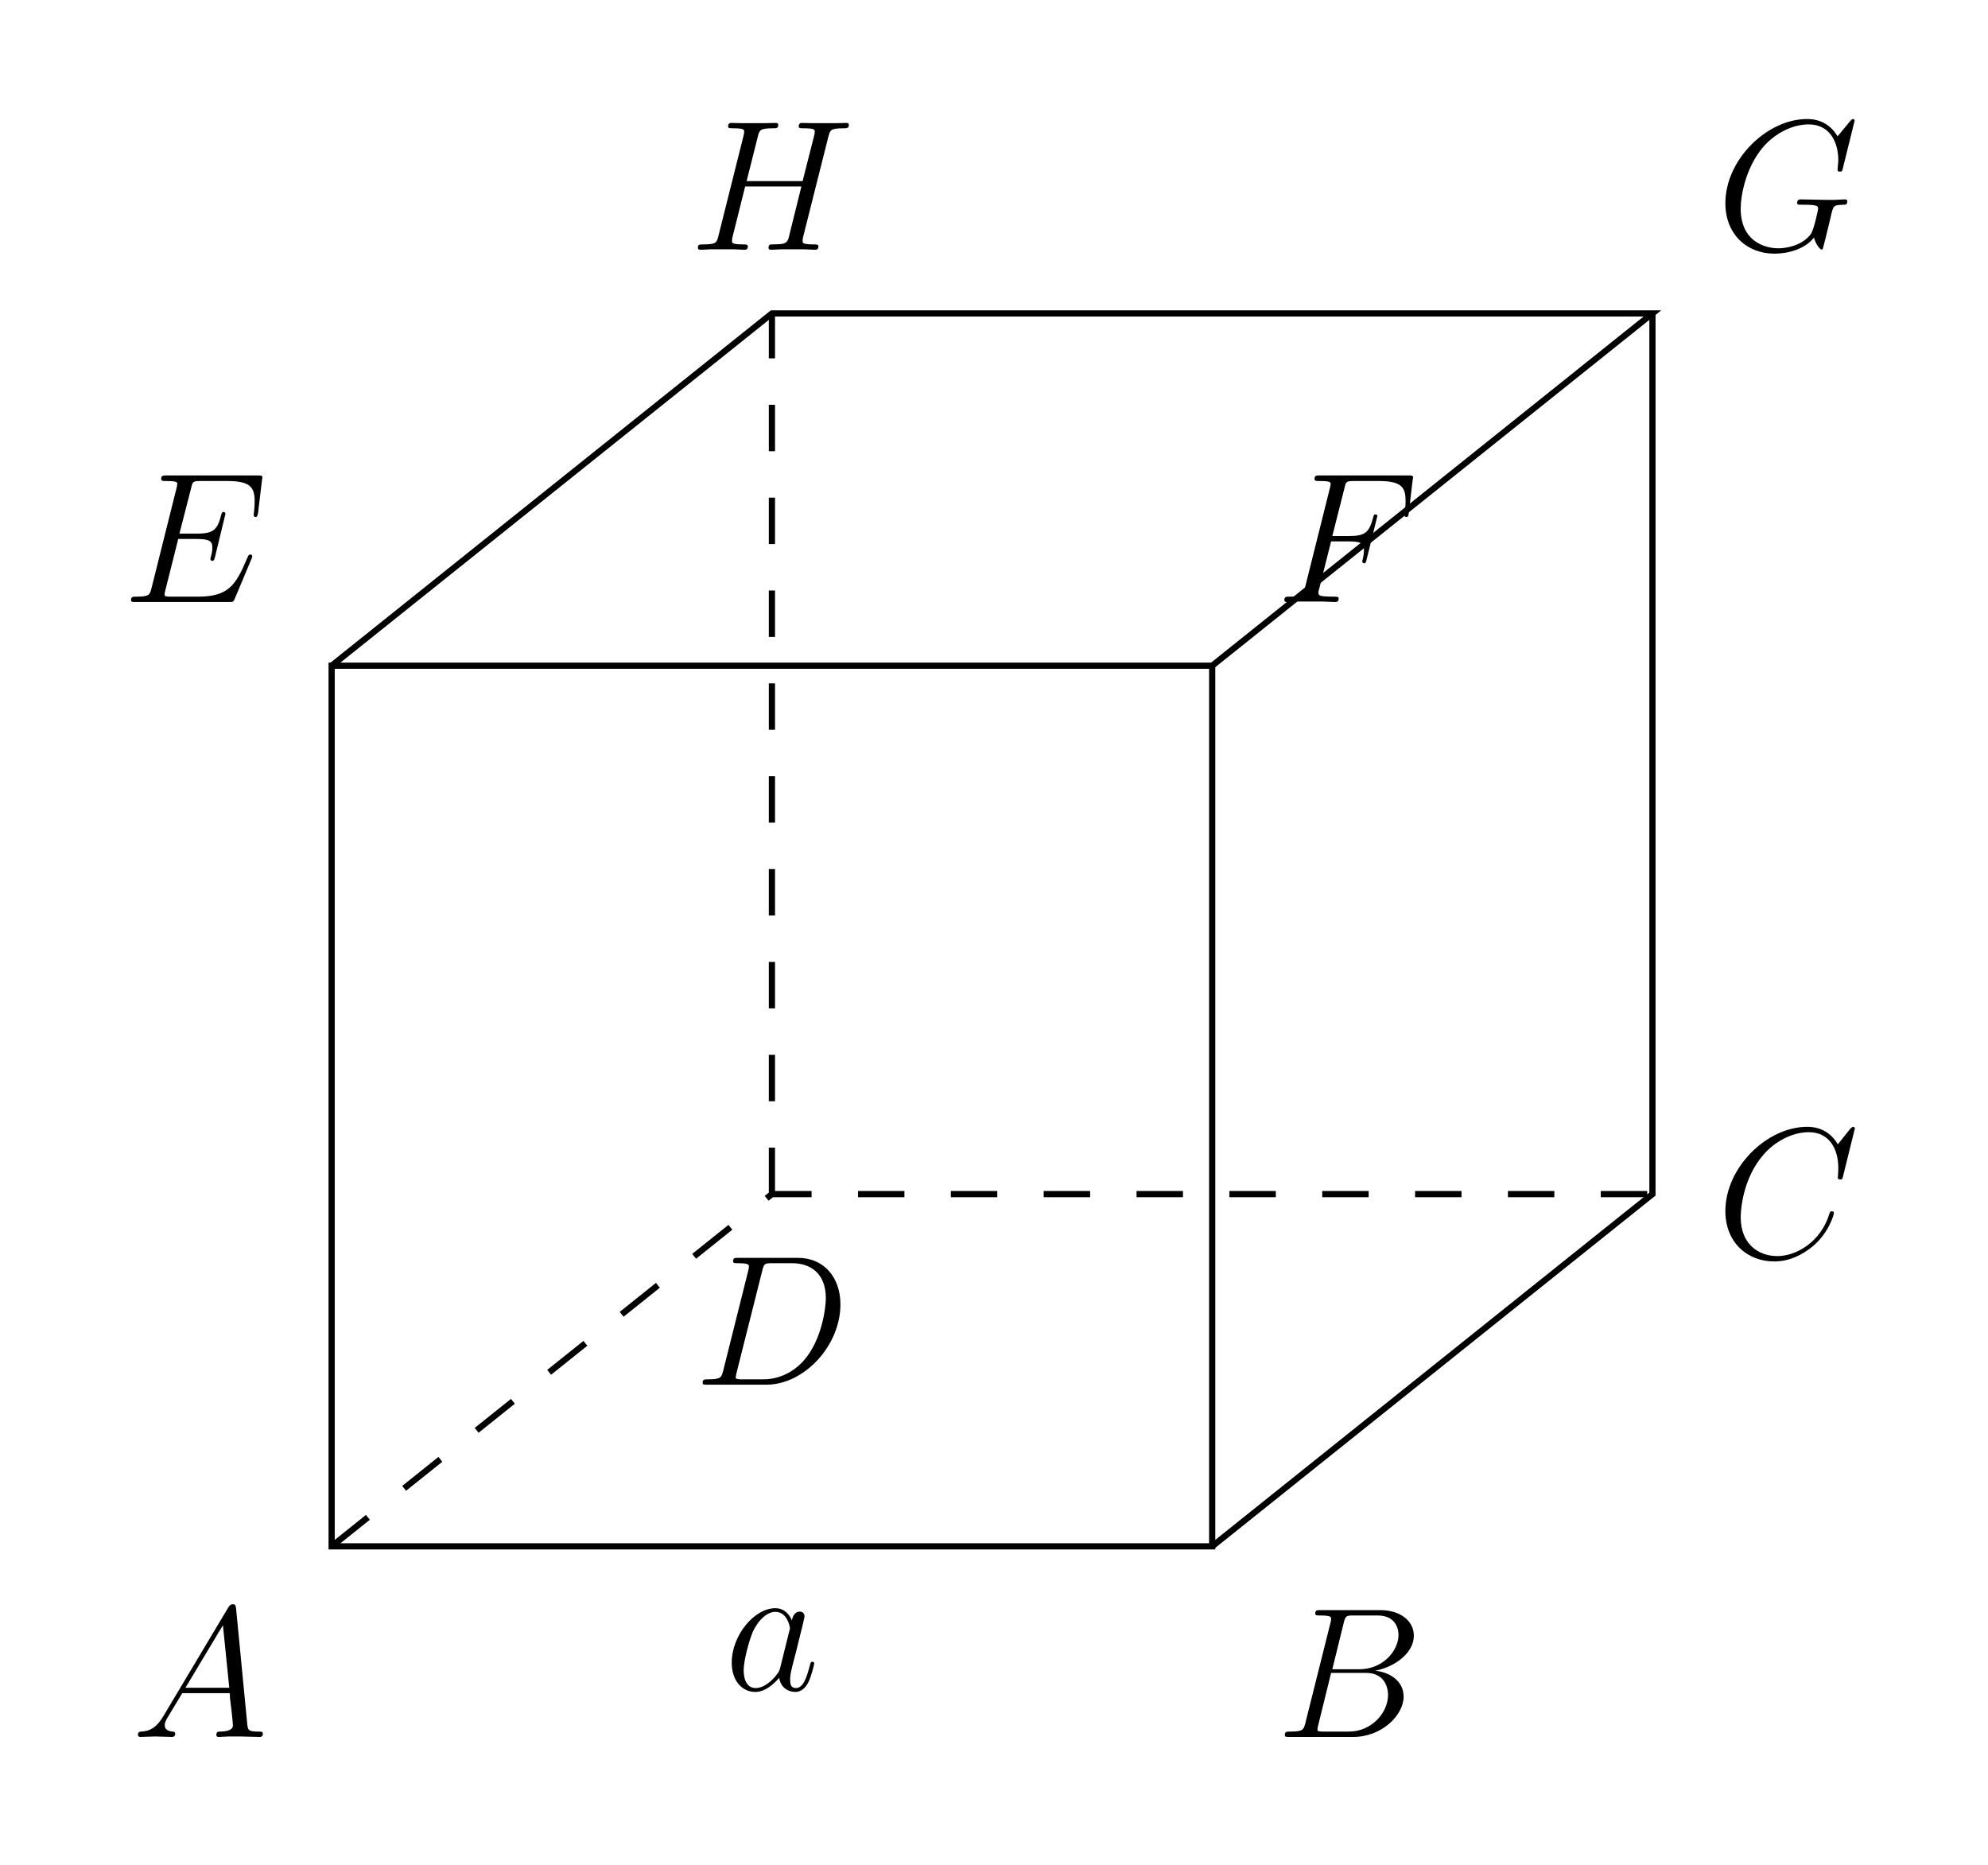
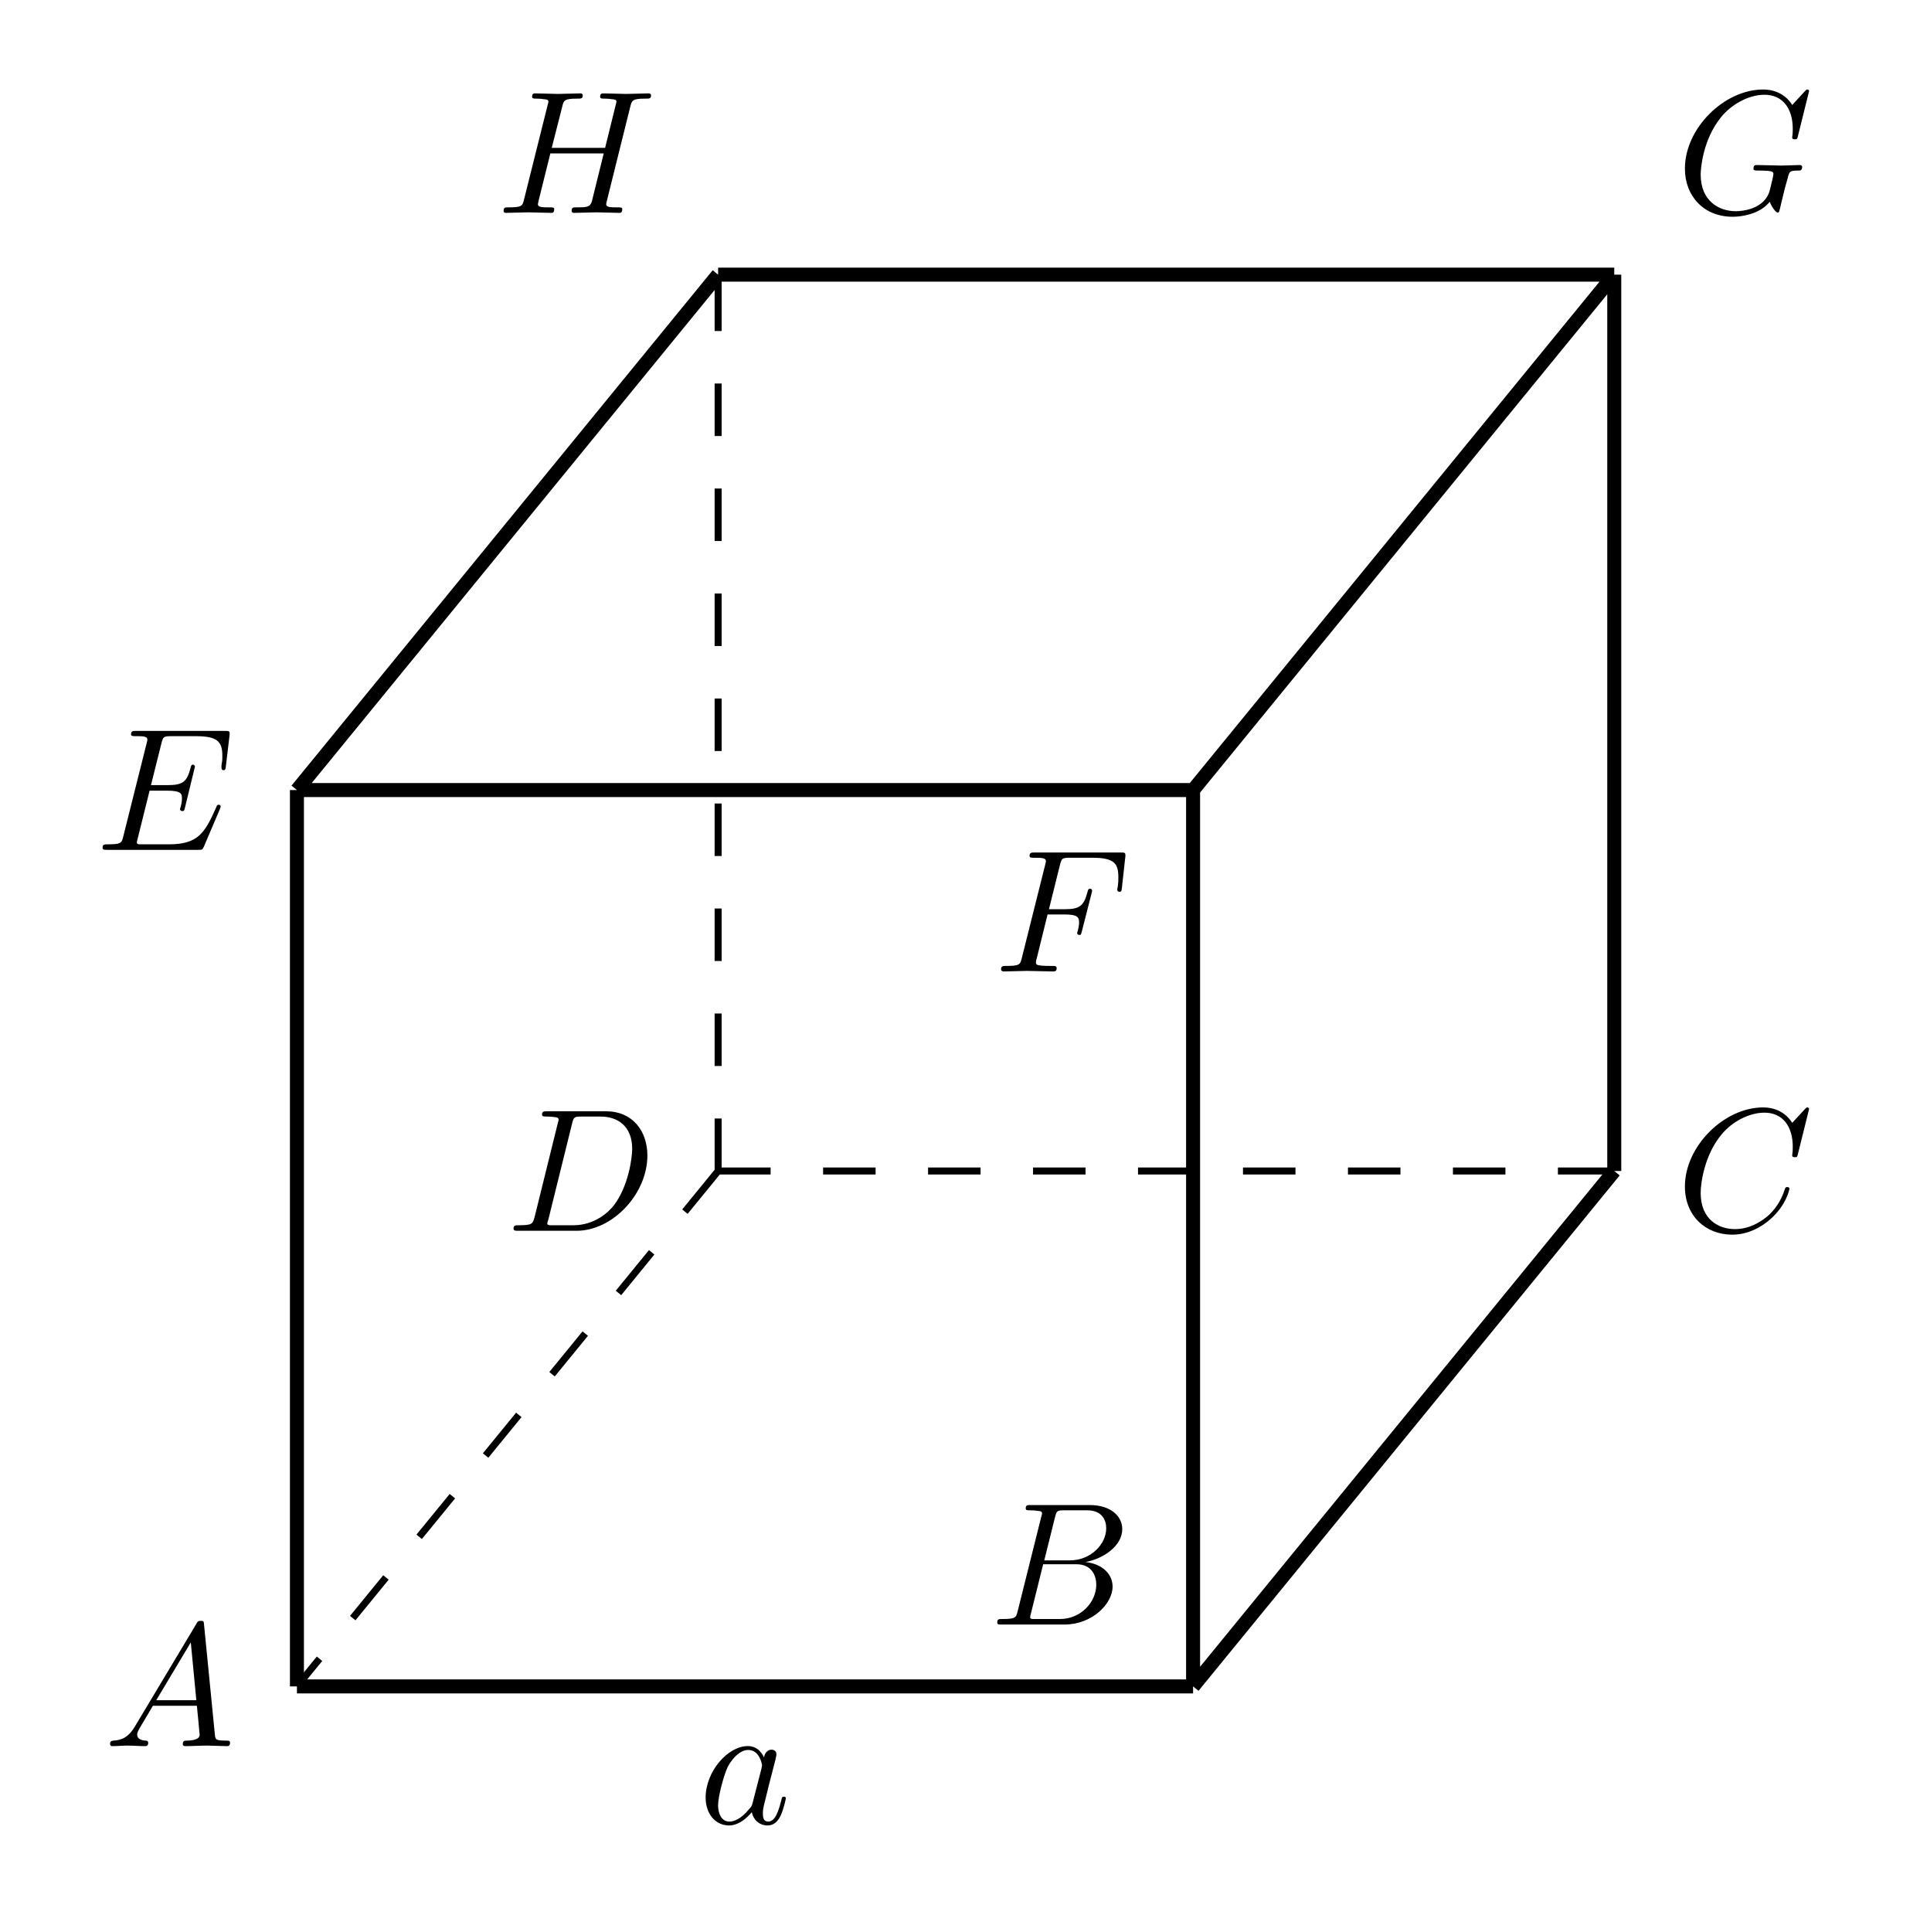
- <svg xmlns="http://www.w3.org/2000/svg" xmlns:xlink="http://www.w3.org/1999/xlink" data-source-hash="519a0fcfc7ff" width="127.614pt" height="119.684pt" viewBox="0 0 127.614 119.684" version="1.2">
+ <svg xmlns="http://www.w3.org/2000/svg" xmlns:xlink="http://www.w3.org/1999/xlink" data-source-hash="30047613863b" width="108.443pt" height="109.136pt" viewBox="0 0 108.443 109.136" version="1.2">
  <defs>
    <g>
      <symbol overflow="visible" id="glyph0-0">
        <path style="stroke:none;" d="" />
      </symbol>
      <symbol overflow="visible" id="glyph0-1">
-         <path style="stroke:none;" d="M 8.422 -0.219 C 8.422 -0.344 8.312 -0.344 8.125 -0.344 C 7.469 -0.344 7.469 -0.453 7.422 -0.812 L 6.703 -8.25 C 6.672 -8.484 6.625 -8.516 6.5 -8.516 C 6.375 -8.516 6.312 -8.484 6.203 -8.312 L 2.031 -1.328 C 1.609 -0.625 1.203 -0.375 0.625 -0.344 C 0.5 -0.328 0.406 -0.328 0.406 -0.125 C 0.406 -0.047 0.469 0 0.547 0 L 1.516 -0.031 C 1.859 -0.031 2.234 0 2.578 0 C 2.641 0 2.797 0 2.797 -0.219 C 2.797 -0.328 2.688 -0.344 2.625 -0.344 C 2.344 -0.375 2.125 -0.469 2.125 -0.75 C 2.125 -0.922 2.188 -1.047 2.344 -1.312 L 3.25 -2.812 L 6.297 -2.812 C 6.312 -2.703 6.312 -2.609 6.312 -2.5 C 6.359 -2.188 6.5 -0.953 6.5 -0.734 C 6.5 -0.375 5.891 -0.344 5.703 -0.344 C 5.562 -0.344 5.438 -0.344 5.438 -0.125 C 5.438 0 5.547 0 5.609 0 C 5.812 0 6.062 -0.031 6.266 -0.031 L 6.938 -0.031 L 8.203 0 C 8.281 0 8.422 0 8.422 -0.219 Z M 6.266 -3.156 L 3.453 -3.156 L 5.859 -7.172 Z M 6.266 -3.156 " />
+         <path style="stroke:none;" d="M 1.766 -1.141 C 1.375 -0.469 0.984 -0.344 0.547 -0.312 C 0.438 -0.297 0.344 -0.297 0.344 -0.109 C 0.344 -0.047 0.391 0 0.469 0 C 0.734 0 1.047 -0.031 1.328 -0.031 C 1.656 -0.031 2 0 2.312 0 C 2.375 0 2.5 0 2.5 -0.188 C 2.5 -0.297 2.406 -0.312 2.344 -0.312 C 2.109 -0.328 1.875 -0.406 1.875 -0.656 C 1.875 -0.766 1.938 -0.875 2.016 -1.016 L 2.766 -2.281 L 5.25 -2.281 C 5.266 -2.078 5.406 -0.734 5.406 -0.641 C 5.406 -0.344 4.891 -0.312 4.703 -0.312 C 4.562 -0.312 4.453 -0.312 4.453 -0.109 C 4.453 0 4.578 0 4.594 0 C 5 0 5.438 -0.031 5.828 -0.031 C 6.078 -0.031 6.703 0 6.953 0 C 7.016 0 7.125 0 7.125 -0.203 C 7.125 -0.312 7.031 -0.312 6.906 -0.312 C 6.297 -0.312 6.297 -0.375 6.266 -0.656 L 5.656 -6.844 C 5.641 -7.047 5.641 -7.078 5.469 -7.078 C 5.312 -7.078 5.266 -7.016 5.219 -6.906 Z M 2.953 -2.594 L 4.906 -5.859 L 5.219 -2.594 Z M 2.953 -2.594 " />
      </symbol>
      <symbol overflow="visible" id="glyph0-2">
-         <path style="stroke:none;" d="M 7.875 -6.547 C 7.875 -5.578 6.922 -4.344 5.344 -4.344 L 3.625 -4.344 L 4.359 -7.328 C 4.469 -7.766 4.516 -7.797 4.984 -7.797 L 6.531 -7.797 C 7.875 -7.797 7.875 -6.656 7.875 -6.547 Z M 8.203 -2.594 C 8.203 -3.562 7.344 -4.156 6.375 -4.25 C 7.672 -4.5 8.859 -5.406 8.859 -6.5 C 8.859 -7.422 8.031 -8.141 6.688 -8.141 L 2.859 -8.141 C 2.641 -8.141 2.531 -8.141 2.531 -7.922 C 2.531 -7.797 2.641 -7.797 2.812 -7.797 C 3.547 -7.797 3.547 -7.703 3.547 -7.578 C 3.547 -7.578 3.547 -7.469 3.5 -7.297 L 1.891 -0.875 C 1.781 -0.469 1.75 -0.344 0.922 -0.344 C 0.688 -0.344 0.578 -0.344 0.578 -0.125 C 0.578 0 0.641 0 0.875 0 L 4.969 0 C 6.797 0 8.203 -1.391 8.203 -2.594 Z M 7.203 -2.703 C 7.203 -1.562 6.156 -0.344 4.688 -0.344 L 3.078 -0.344 C 2.906 -0.344 2.891 -0.344 2.812 -0.359 C 2.688 -0.375 2.672 -0.391 2.672 -0.484 C 2.672 -0.578 2.688 -0.641 2.719 -0.75 L 3.547 -4.109 L 5.797 -4.109 C 7.203 -4.109 7.203 -2.797 7.203 -2.703 Z M 7.203 -2.703 " />
+         <path style="stroke:none;" d="M 1.578 -0.766 C 1.484 -0.391 1.469 -0.312 0.688 -0.312 C 0.516 -0.312 0.422 -0.312 0.422 -0.109 C 0.422 0 0.5 0 0.688 0 L 4.219 0 C 5.781 0 6.938 -1.172 6.938 -2.141 C 6.938 -2.844 6.375 -3.422 5.406 -3.531 C 6.438 -3.719 7.484 -4.453 7.484 -5.391 C 7.484 -6.125 6.828 -6.75 5.641 -6.75 L 2.312 -6.75 C 2.125 -6.75 2.031 -6.75 2.031 -6.562 C 2.031 -6.453 2.109 -6.453 2.297 -6.453 C 2.328 -6.453 2.516 -6.453 2.688 -6.422 C 2.859 -6.406 2.953 -6.406 2.953 -6.266 C 2.953 -6.234 2.938 -6.203 2.906 -6.078 Z M 3.078 -3.625 L 3.688 -6.078 C 3.781 -6.422 3.797 -6.453 4.219 -6.453 L 5.5 -6.453 C 6.375 -6.453 6.578 -5.859 6.578 -5.438 C 6.578 -4.562 5.734 -3.625 4.516 -3.625 Z M 2.625 -0.312 C 2.5 -0.312 2.469 -0.312 2.406 -0.312 C 2.312 -0.328 2.281 -0.344 2.281 -0.422 C 2.281 -0.438 2.281 -0.469 2.328 -0.641 L 3.016 -3.406 L 4.891 -3.406 C 5.828 -3.406 6.016 -2.672 6.016 -2.25 C 6.016 -1.266 5.141 -0.312 3.969 -0.312 Z M 2.625 -0.312 " />
      </symbol>
      <symbol overflow="visible" id="glyph0-3">
-         <path style="stroke:none;" d="M 7.562 -2.859 C 7.562 -2.969 7.469 -2.969 7.422 -2.969 C 7.312 -2.969 7.312 -2.891 7.281 -2.844 C 6.734 -0.984 5.125 -0.094 3.938 -0.094 C 2.672 -0.094 1.578 -0.906 1.578 -2.594 C 1.578 -2.984 1.688 -5.062 3.047 -6.609 C 3.703 -7.375 4.812 -8.047 5.953 -8.047 C 7.266 -8.047 7.844 -6.969 7.844 -5.75 C 7.844 -5.438 7.812 -5.172 7.812 -5.125 C 7.812 -5.016 7.922 -5.016 7.969 -5.016 C 8.094 -5.016 8.109 -5.031 8.156 -5.25 L 8.906 -8.281 C 8.906 -8.391 8.797 -8.391 8.797 -8.391 C 8.797 -8.391 8.734 -8.391 8.625 -8.281 L 7.812 -7.266 C 7.391 -7.984 6.734 -8.391 5.844 -8.391 C 3.266 -8.391 0.594 -5.781 0.594 -2.984 C 0.594 -0.984 1.984 0.25 3.734 0.25 C 4.688 0.25 5.516 -0.156 6.219 -0.734 C 7.25 -1.609 7.562 -2.766 7.562 -2.859 Z M 7.562 -2.859 " />
+         <path style="stroke:none;" d="M 7.516 -6.875 C 7.516 -6.906 7.5 -6.969 7.406 -6.969 C 7.375 -6.969 7.375 -6.969 7.266 -6.859 L 6.562 -6.094 C 6.484 -6.234 6.016 -6.969 4.922 -6.969 C 2.719 -6.969 0.5 -4.781 0.5 -2.5 C 0.5 -0.859 1.656 0.219 3.172 0.219 C 4.031 0.219 4.781 -0.172 5.312 -0.641 C 6.234 -1.438 6.406 -2.344 6.406 -2.375 C 6.406 -2.469 6.297 -2.469 6.281 -2.469 C 6.219 -2.469 6.172 -2.453 6.156 -2.375 C 6.062 -2.094 5.828 -1.391 5.156 -0.812 C 4.469 -0.25 3.844 -0.094 3.328 -0.094 C 2.438 -0.094 1.391 -0.609 1.391 -2.141 C 1.391 -2.703 1.609 -4.312 2.594 -5.469 C 3.188 -6.172 4.125 -6.672 5 -6.672 C 6.016 -6.672 6.594 -5.906 6.594 -4.75 C 6.594 -4.359 6.562 -4.359 6.562 -4.25 C 6.562 -4.156 6.672 -4.156 6.719 -4.156 C 6.844 -4.156 6.844 -4.172 6.891 -4.359 Z M 7.516 -6.875 " />
      </symbol>
      <symbol overflow="visible" id="glyph0-4">
-         <path style="stroke:none;" d="M 9.406 -5.156 C 9.406 -6.859 8.375 -8.141 6.672 -8.141 L 2.844 -8.141 C 2.625 -8.141 2.516 -8.141 2.516 -7.922 C 2.516 -7.797 2.625 -7.797 2.797 -7.797 C 3.531 -7.797 3.531 -7.703 3.531 -7.578 C 3.531 -7.578 3.531 -7.469 3.484 -7.297 L 1.875 -0.875 C 1.766 -0.469 1.734 -0.344 0.906 -0.344 C 0.672 -0.344 0.562 -0.344 0.562 -0.125 C 0.562 0 0.625 0 0.875 0 L 4.656 0 C 7.062 0 9.406 -2.484 9.406 -5.156 Z M 8.469 -5.547 C 8.469 -4.953 8.219 -2.875 7.062 -1.562 C 6.734 -1.172 5.828 -0.344 4.453 -0.344 L 3.094 -0.344 C 2.938 -0.344 2.906 -0.344 2.844 -0.359 C 2.703 -0.375 2.688 -0.391 2.688 -0.484 C 2.688 -0.578 2.719 -0.641 2.734 -0.75 L 4.391 -7.328 C 4.5 -7.766 4.547 -7.797 5 -7.797 L 6.312 -7.797 C 7.438 -7.797 8.469 -7.188 8.469 -5.547 Z M 8.469 -5.547 " />
+         <path style="stroke:none;" d="M 1.578 -0.766 C 1.469 -0.391 1.453 -0.312 0.672 -0.312 C 0.5 -0.312 0.391 -0.312 0.391 -0.125 C 0.391 0 0.484 0 0.672 0 L 3.953 0 C 6 0 7.953 -2.094 7.953 -4.25 C 7.953 -5.641 7.109 -6.75 5.625 -6.75 L 2.297 -6.75 C 2.109 -6.75 2 -6.75 2 -6.562 C 2 -6.453 2.094 -6.453 2.297 -6.453 C 2.422 -6.453 2.594 -6.438 2.719 -6.422 C 2.875 -6.406 2.938 -6.375 2.938 -6.266 C 2.938 -6.234 2.922 -6.203 2.891 -6.078 Z M 3.703 -6.078 C 3.797 -6.422 3.812 -6.453 4.25 -6.453 L 5.297 -6.453 C 6.266 -6.453 7.094 -5.922 7.094 -4.625 C 7.094 -4.141 6.891 -2.516 6.047 -1.422 C 5.766 -1.062 4.984 -0.312 3.766 -0.312 L 2.656 -0.312 C 2.516 -0.312 2.5 -0.312 2.438 -0.312 C 2.328 -0.328 2.297 -0.344 2.297 -0.422 C 2.297 -0.438 2.297 -0.469 2.359 -0.641 Z M 3.703 -6.078 " />
      </symbol>
      <symbol overflow="visible" id="glyph0-5">
-         <path style="stroke:none;" d="M 8.328 -2.938 C 8.328 -3 8.281 -3.047 8.219 -3.047 C 8.172 -3.047 8.141 -3.047 8.109 -3 C 8.078 -3 8.078 -2.969 7.969 -2.734 C 7.266 -1.062 6.766 -0.344 4.859 -0.344 L 3.109 -0.344 C 2.938 -0.344 2.922 -0.344 2.844 -0.359 C 2.719 -0.375 2.703 -0.391 2.703 -0.484 C 2.703 -0.578 2.734 -0.641 2.75 -0.75 L 3.578 -4.047 L 4.75 -4.047 C 5.688 -4.047 5.766 -3.844 5.766 -3.484 C 5.766 -3.359 5.766 -3.25 5.672 -2.891 C 5.656 -2.844 5.641 -2.797 5.641 -2.766 C 5.641 -2.688 5.703 -2.641 5.766 -2.641 C 5.875 -2.641 5.891 -2.734 5.938 -2.891 L 6.609 -5.656 C 6.609 -5.719 6.562 -5.781 6.5 -5.781 C 6.391 -5.781 6.375 -5.734 6.328 -5.562 C 6.094 -4.656 5.859 -4.391 4.797 -4.391 L 3.656 -4.391 L 4.406 -7.312 C 4.5 -7.734 4.531 -7.766 5.016 -7.766 L 6.719 -7.766 C 8.188 -7.766 8.484 -7.375 8.484 -6.469 C 8.484 -6.469 8.484 -6.125 8.438 -5.734 C 8.422 -5.688 8.422 -5.594 8.422 -5.594 C 8.422 -5.5 8.469 -5.453 8.547 -5.453 C 8.625 -5.453 8.672 -5.516 8.703 -5.719 L 8.953 -7.812 C 8.953 -7.844 8.984 -7.984 8.984 -7.984 C 8.984 -8.125 8.875 -8.125 8.656 -8.125 L 2.844 -8.125 C 2.609 -8.125 2.484 -8.125 2.484 -7.906 C 2.484 -7.766 2.578 -7.766 2.781 -7.766 C 3.516 -7.766 3.516 -7.688 3.516 -7.562 C 3.516 -7.5 3.5 -7.453 3.469 -7.312 L 1.859 -0.875 C 1.75 -0.469 1.734 -0.344 0.891 -0.344 C 0.672 -0.344 0.547 -0.344 0.547 -0.125 C 0.547 0 0.625 0 0.859 0 L 6.844 0 C 7.109 0 7.125 -0.016 7.203 -0.203 L 8.281 -2.766 C 8.297 -2.797 8.328 -2.891 8.328 -2.938 Z M 8.328 -2.938 " />
+         <path style="stroke:none;" d="M 7 -2.297 C 7.016 -2.359 7.047 -2.422 7.047 -2.438 C 7.047 -2.453 7.047 -2.547 6.938 -2.547 C 6.844 -2.547 6.828 -2.5 6.812 -2.438 C 6.156 -0.969 5.797 -0.312 4.109 -0.312 L 2.656 -0.312 C 2.516 -0.312 2.5 -0.312 2.438 -0.312 C 2.344 -0.328 2.312 -0.344 2.312 -0.422 C 2.312 -0.438 2.312 -0.469 2.359 -0.641 L 3.031 -3.344 L 4.016 -3.344 C 4.859 -3.344 4.859 -3.141 4.859 -2.891 C 4.859 -2.812 4.859 -2.703 4.781 -2.406 C 4.766 -2.359 4.75 -2.328 4.75 -2.297 C 4.75 -2.25 4.797 -2.188 4.891 -2.188 C 4.969 -2.188 5 -2.234 5.031 -2.391 L 5.594 -4.703 C 5.594 -4.75 5.547 -4.812 5.484 -4.812 C 5.391 -4.812 5.375 -4.75 5.344 -4.625 C 5.141 -3.875 4.953 -3.656 4.047 -3.656 L 3.109 -3.656 L 3.703 -6.031 C 3.797 -6.375 3.812 -6.422 4.25 -6.422 L 5.641 -6.422 C 6.844 -6.422 7.141 -6.125 7.141 -5.328 C 7.141 -5.078 7.141 -5.062 7.094 -4.797 C 7.094 -4.734 7.094 -4.672 7.094 -4.625 C 7.094 -4.562 7.125 -4.5 7.203 -4.5 C 7.312 -4.5 7.328 -4.562 7.344 -4.75 L 7.547 -6.453 C 7.578 -6.719 7.531 -6.719 7.281 -6.719 L 2.281 -6.719 C 2.094 -6.719 1.984 -6.719 1.984 -6.531 C 1.984 -6.422 2.078 -6.422 2.266 -6.422 C 2.625 -6.422 2.906 -6.422 2.906 -6.234 C 2.906 -6.203 2.906 -6.188 2.859 -6 L 1.547 -0.766 C 1.453 -0.391 1.438 -0.312 0.656 -0.312 C 0.484 -0.312 0.375 -0.312 0.375 -0.125 C 0.375 0 0.469 0 0.656 0 L 5.781 0 C 6.016 0 6.016 -0.016 6.094 -0.172 Z M 7 -2.297 " />
      </symbol>
      <symbol overflow="visible" id="glyph0-6">
-         <path style="stroke:none;" d="M 8.531 -5.719 L 8.781 -7.812 C 8.781 -7.844 8.812 -7.984 8.812 -7.984 C 8.812 -8.125 8.703 -8.125 8.484 -8.125 L 2.844 -8.125 C 2.609 -8.125 2.484 -8.125 2.484 -7.906 C 2.484 -7.766 2.578 -7.766 2.781 -7.766 C 3.516 -7.766 3.516 -7.688 3.516 -7.562 C 3.516 -7.5 3.5 -7.453 3.469 -7.312 L 1.859 -0.875 C 1.75 -0.469 1.734 -0.344 0.891 -0.344 C 0.672 -0.344 0.547 -0.344 0.547 -0.125 C 0.547 0 0.656 0 0.734 0 C 0.953 0 1.188 -0.031 1.422 -0.031 L 2.969 -0.031 C 3.234 -0.031 3.516 0 3.781 0 C 3.891 0 4.031 0 4.031 -0.219 C 4.031 -0.344 3.953 -0.344 3.703 -0.344 C 2.75 -0.344 2.734 -0.422 2.734 -0.609 C 2.734 -0.672 2.75 -0.766 2.781 -0.844 L 3.547 -3.891 L 4.688 -3.891 C 5.594 -3.891 5.656 -3.688 5.656 -3.344 C 5.656 -3.188 5.641 -3.016 5.578 -2.75 C 5.562 -2.703 5.547 -2.625 5.547 -2.625 C 5.547 -2.547 5.594 -2.484 5.672 -2.484 C 5.766 -2.484 5.781 -2.547 5.828 -2.734 L 6.516 -5.516 C 6.516 -5.562 6.484 -5.625 6.406 -5.625 C 6.297 -5.625 6.281 -5.578 6.234 -5.375 C 5.984 -4.484 5.75 -4.234 4.703 -4.234 L 3.625 -4.234 L 4.406 -7.312 C 4.5 -7.734 4.531 -7.766 5.016 -7.766 L 6.609 -7.766 C 8.109 -7.766 8.328 -7.328 8.328 -6.484 C 8.328 -6.406 8.328 -6.156 8.281 -5.844 C 8.281 -5.797 8.25 -5.641 8.25 -5.594 C 8.25 -5.5 8.312 -5.453 8.375 -5.453 C 8.469 -5.453 8.516 -5.516 8.531 -5.719 Z M 8.531 -5.719 " />
+         <path style="stroke:none;" d="M 3 -3.219 L 3.953 -3.219 C 4.703 -3.219 4.781 -3.062 4.781 -2.766 C 4.781 -2.703 4.781 -2.578 4.703 -2.281 C 4.688 -2.234 4.672 -2.203 4.672 -2.172 C 4.672 -2.094 4.734 -2.062 4.797 -2.062 C 4.891 -2.062 4.891 -2.094 4.938 -2.266 L 5.484 -4.406 C 5.516 -4.516 5.516 -4.547 5.516 -4.562 C 5.516 -4.594 5.5 -4.672 5.406 -4.672 C 5.297 -4.672 5.297 -4.625 5.25 -4.469 C 5.047 -3.703 4.812 -3.516 3.969 -3.516 L 3.078 -3.516 L 3.703 -6.031 C 3.797 -6.375 3.812 -6.422 4.25 -6.422 L 5.547 -6.422 C 6.766 -6.422 7 -6.094 7 -5.328 C 7 -5.109 7 -5.062 6.969 -4.797 C 6.938 -4.672 6.938 -4.656 6.938 -4.625 C 6.938 -4.562 6.969 -4.5 7.062 -4.5 C 7.172 -4.5 7.188 -4.562 7.203 -4.75 L 7.391 -6.453 C 7.422 -6.719 7.375 -6.719 7.125 -6.719 L 2.281 -6.719 C 2.094 -6.719 1.984 -6.719 1.984 -6.531 C 1.984 -6.422 2.078 -6.422 2.266 -6.422 C 2.625 -6.422 2.906 -6.422 2.906 -6.234 C 2.906 -6.203 2.906 -6.188 2.859 -6 L 1.547 -0.766 C 1.453 -0.391 1.438 -0.312 0.656 -0.312 C 0.484 -0.312 0.375 -0.312 0.375 -0.125 C 0.375 0 0.5 0 0.531 0 C 0.812 0 1.547 -0.031 1.828 -0.031 C 2.156 -0.031 2.984 0 3.297 0 C 3.391 0 3.516 0 3.516 -0.188 C 3.516 -0.266 3.453 -0.281 3.453 -0.297 C 3.422 -0.312 3.406 -0.312 3.172 -0.312 C 2.953 -0.312 2.906 -0.312 2.656 -0.328 C 2.375 -0.359 2.344 -0.391 2.344 -0.531 C 2.344 -0.547 2.344 -0.609 2.391 -0.75 Z M 3 -3.219 " />
      </symbol>
      <symbol overflow="visible" id="glyph0-7">
-         <path style="stroke:none;" d="M 8.422 -3.109 C 8.422 -3.234 8.297 -3.234 8.266 -3.234 C 8.062 -3.234 7.828 -3.203 7.625 -3.203 L 6.969 -3.203 L 5.453 -3.234 C 5.359 -3.234 5.203 -3.234 5.203 -3.016 C 5.203 -2.891 5.312 -2.891 5.312 -2.891 L 5.609 -2.891 C 6.547 -2.891 6.547 -2.797 6.547 -2.609 C 6.547 -2.609 6.312 -1.391 6.094 -1.031 C 5.641 -0.375 4.703 -0.094 4 -0.094 C 3.078 -0.094 1.578 -0.578 1.578 -2.641 C 1.578 -3.438 1.875 -5.25 3.031 -6.609 C 3.781 -7.469 4.891 -8.047 5.938 -8.047 C 7.344 -8.047 7.844 -6.844 7.844 -5.75 C 7.844 -5.562 7.797 -5.297 7.797 -5.125 C 7.797 -5.016 7.922 -5.016 7.953 -5.016 C 8.078 -5.016 8.094 -5.031 8.141 -5.25 L 8.891 -8.281 C 8.891 -8.391 8.781 -8.391 8.781 -8.391 C 8.781 -8.391 8.719 -8.391 8.625 -8.281 L 7.797 -7.281 C 7.734 -7.375 7.5 -7.797 7.031 -8.078 C 6.516 -8.391 6.016 -8.391 5.828 -8.391 C 3.281 -8.391 0.594 -5.797 0.594 -2.984 C 0.594 -1.016 1.953 0.25 3.75 0.25 C 4.609 0.25 5.688 -0.031 6.281 -0.781 C 6.406 -0.328 6.672 -0.016 6.766 -0.016 C 6.812 -0.016 6.844 -0.047 6.844 -0.047 C 6.859 -0.078 6.953 -0.484 7.016 -0.703 L 7.203 -1.469 L 7.422 -2.391 C 7.547 -2.844 7.578 -2.875 8.219 -2.891 C 8.281 -2.891 8.422 -2.891 8.422 -3.109 Z M 8.422 -3.109 " />
+         <path style="stroke:none;" d="M 7.516 -6.875 C 7.516 -6.906 7.5 -6.969 7.406 -6.969 C 7.375 -6.969 7.375 -6.969 7.266 -6.859 L 6.562 -6.094 C 6.484 -6.234 6.016 -6.969 4.922 -6.969 C 2.719 -6.969 0.5 -4.781 0.5 -2.5 C 0.5 -0.922 1.594 0.219 3.188 0.219 C 3.625 0.219 4.078 0.125 4.438 -0.016 C 4.922 -0.219 5.109 -0.422 5.297 -0.625 C 5.375 -0.375 5.641 -0.016 5.734 -0.016 C 5.781 -0.016 5.812 -0.047 5.812 -0.047 C 5.828 -0.062 5.922 -0.438 5.969 -0.656 L 6.156 -1.422 C 6.203 -1.578 6.25 -1.75 6.297 -1.922 C 6.406 -2.359 6.406 -2.391 6.969 -2.391 C 7.016 -2.391 7.125 -2.406 7.125 -2.594 C 7.125 -2.656 7.078 -2.703 7 -2.703 C 6.781 -2.703 6.188 -2.672 5.969 -2.672 C 5.656 -2.672 4.891 -2.703 4.578 -2.703 C 4.484 -2.703 4.375 -2.703 4.375 -2.5 C 4.375 -2.391 4.453 -2.391 4.672 -2.391 C 4.672 -2.391 4.969 -2.391 5.188 -2.375 C 5.453 -2.344 5.5 -2.312 5.5 -2.188 C 5.5 -2.094 5.391 -1.656 5.297 -1.281 C 5.016 -0.203 3.734 -0.094 3.375 -0.094 C 2.438 -0.094 1.391 -0.656 1.391 -2.172 C 1.391 -2.469 1.5 -4.109 2.531 -5.391 C 3.062 -6.062 4.031 -6.672 5 -6.672 C 6.016 -6.672 6.594 -5.906 6.594 -4.75 C 6.594 -4.359 6.562 -4.359 6.562 -4.25 C 6.562 -4.156 6.672 -4.156 6.719 -4.156 C 6.844 -4.156 6.844 -4.172 6.891 -4.359 Z M 7.516 -6.875 " />
      </symbol>
      <symbol overflow="visible" id="glyph0-8">
-         <path style="stroke:none;" d="M 10.234 -8.016 C 10.234 -8.141 10.125 -8.141 10.047 -8.141 C 9.828 -8.141 9.578 -8.125 9.359 -8.125 L 7.953 -8.125 C 7.719 -8.125 7.469 -8.141 7.25 -8.141 C 7.172 -8.141 7.016 -8.141 7.016 -7.922 C 7.016 -7.797 7.109 -7.797 7.328 -7.797 C 8.047 -7.797 8.047 -7.703 8.047 -7.578 C 8.047 -7.578 8.047 -7.469 8 -7.297 L 7.266 -4.406 L 3.672 -4.406 L 4.391 -7.266 C 4.5 -7.672 4.516 -7.797 5.359 -7.797 C 5.578 -7.797 5.703 -7.797 5.703 -8.016 C 5.703 -8.141 5.594 -8.141 5.516 -8.141 C 5.312 -8.141 5.062 -8.125 4.828 -8.125 L 3.422 -8.125 C 3.188 -8.125 2.938 -8.141 2.719 -8.141 C 2.641 -8.141 2.484 -8.141 2.484 -7.922 C 2.484 -7.797 2.578 -7.797 2.797 -7.797 C 3.516 -7.797 3.516 -7.703 3.516 -7.578 C 3.516 -7.578 3.516 -7.469 3.469 -7.297 L 1.859 -0.875 C 1.75 -0.469 1.734 -0.344 0.906 -0.344 C 0.625 -0.344 0.547 -0.344 0.547 -0.125 C 0.547 0 0.672 0 0.719 0 C 0.938 0 1.188 -0.031 1.406 -0.031 L 2.812 -0.031 C 3.047 -0.031 3.297 0 3.516 0 C 3.609 0 3.75 0 3.75 -0.219 C 3.75 -0.344 3.641 -0.344 3.453 -0.344 C 2.734 -0.344 2.734 -0.438 2.734 -0.562 C 2.734 -0.562 2.734 -0.656 2.75 -0.75 L 3.578 -4.062 L 7.188 -4.062 L 6.359 -0.719 C 6.219 -0.359 6.031 -0.359 5.328 -0.344 C 5.188 -0.344 5.078 -0.344 5.078 -0.125 C 5.078 0 5.203 0 5.25 0 C 5.453 0 5.703 -0.031 5.938 -0.031 L 7.344 -0.031 C 7.578 -0.031 7.828 0 8.047 0 C 8.141 0 8.281 0 8.281 -0.219 C 8.281 -0.344 8.172 -0.344 7.984 -0.344 C 7.266 -0.344 7.266 -0.438 7.266 -0.562 C 7.266 -0.562 7.266 -0.656 7.281 -0.75 L 8.922 -7.266 C 9.031 -7.672 9.047 -7.797 9.891 -7.797 C 10.109 -7.797 10.234 -7.797 10.234 -8.016 Z M 10.234 -8.016 " />
+         <path style="stroke:none;" d="M 7.547 -6 C 7.641 -6.344 7.656 -6.453 8.375 -6.453 C 8.641 -6.453 8.719 -6.453 8.719 -6.641 C 8.719 -6.75 8.609 -6.75 8.578 -6.75 C 8.297 -6.75 7.594 -6.719 7.312 -6.719 C 7.016 -6.719 6.312 -6.75 6.031 -6.75 C 5.953 -6.75 5.844 -6.75 5.844 -6.562 C 5.844 -6.453 5.938 -6.453 6.125 -6.453 C 6.141 -6.453 6.328 -6.453 6.5 -6.422 C 6.672 -6.406 6.766 -6.406 6.766 -6.266 C 6.766 -6.234 6.75 -6.219 6.719 -6.078 L 6.125 -3.672 L 3.109 -3.672 L 3.703 -6 C 3.781 -6.344 3.812 -6.453 4.531 -6.453 C 4.781 -6.453 4.859 -6.453 4.859 -6.641 C 4.859 -6.75 4.75 -6.75 4.734 -6.75 C 4.453 -6.75 3.734 -6.719 3.469 -6.719 C 3.172 -6.719 2.469 -6.75 2.188 -6.75 C 2.109 -6.75 2 -6.75 2 -6.562 C 2 -6.453 2.094 -6.453 2.281 -6.453 C 2.297 -6.453 2.484 -6.453 2.656 -6.422 C 2.828 -6.406 2.922 -6.406 2.922 -6.266 C 2.922 -6.234 2.906 -6.203 2.875 -6.078 L 1.547 -0.766 C 1.453 -0.391 1.438 -0.312 0.656 -0.312 C 0.469 -0.312 0.391 -0.312 0.391 -0.109 C 0.391 0 0.5 0 0.531 0 C 0.797 0 1.5 -0.031 1.781 -0.031 C 1.984 -0.031 2.203 -0.016 2.406 -0.016 C 2.625 -0.016 2.844 0 3.062 0 C 3.141 0 3.25 0 3.25 -0.203 C 3.25 -0.312 3.172 -0.312 2.984 -0.312 C 2.609 -0.312 2.328 -0.312 2.328 -0.484 C 2.328 -0.547 2.359 -0.594 2.359 -0.656 L 3.031 -3.359 L 6.047 -3.359 C 5.641 -1.719 5.406 -0.781 5.375 -0.641 C 5.266 -0.312 5.078 -0.312 4.469 -0.312 C 4.328 -0.312 4.234 -0.312 4.234 -0.109 C 4.234 0 4.359 0 4.375 0 C 4.656 0 5.344 -0.031 5.625 -0.031 C 5.828 -0.031 6.047 -0.016 6.266 -0.016 C 6.484 -0.016 6.703 0 6.906 0 C 6.984 0 7.094 0 7.094 -0.203 C 7.094 -0.312 7.016 -0.312 6.828 -0.312 C 6.453 -0.312 6.188 -0.312 6.188 -0.484 C 6.188 -0.547 6.203 -0.594 6.219 -0.656 Z M 7.547 -6 " />
      </symbol>
      <symbol overflow="visible" id="glyph0-9">
-         <path style="stroke:none;" d="M 3.594 -1.422 C 3.531 -1.219 3.531 -1.188 3.359 -0.969 C 3.094 -0.625 2.578 -0.125 2.016 -0.125 C 1.531 -0.125 1.25 -0.562 1.25 -1.266 C 1.25 -1.922 1.625 -3.25 1.844 -3.75 C 2.25 -4.594 2.812 -5.016 3.281 -5.016 C 4.062 -5.016 4.219 -4.047 4.219 -3.953 C 4.219 -3.953 4.188 -3.781 4.172 -3.75 Z M 5.781 -1.703 C 5.781 -1.766 5.734 -1.812 5.656 -1.812 C 5.562 -1.812 5.547 -1.75 5.5 -1.578 C 5.312 -0.875 5.094 -0.125 4.609 -0.125 C 4.25 -0.125 4.234 -0.422 4.234 -0.672 C 4.234 -0.938 4.266 -1.078 4.375 -1.531 L 4.609 -2.438 C 5.062 -4.234 5.156 -4.656 5.156 -4.734 C 5.156 -4.906 5.031 -5.031 4.859 -5.031 C 4.469 -5.031 4.375 -4.609 4.344 -4.469 C 4.219 -4.781 3.906 -5.25 3.281 -5.25 C 1.938 -5.25 0.484 -3.516 0.484 -1.75 C 0.484 -0.578 1.172 0.125 1.984 0.125 C 2.641 0.125 3.188 -0.391 3.531 -0.781 C 3.641 -0.078 4.203 0.125 4.562 0.125 C 4.922 0.125 5.203 -0.094 5.422 -0.531 C 5.609 -0.938 5.781 -1.656 5.781 -1.703 Z M 5.781 -1.703 " />
+         <path style="stroke:none;" d="M 3.688 -3.734 C 3.516 -4.109 3.219 -4.375 2.781 -4.375 C 1.625 -4.375 0.391 -2.922 0.391 -1.469 C 0.391 -0.547 0.938 0.109 1.719 0.109 C 1.906 0.109 2.406 0.062 3 -0.641 C 3.078 -0.219 3.422 0.109 3.891 0.109 C 4.25 0.109 4.469 -0.125 4.625 -0.438 C 4.797 -0.797 4.922 -1.391 4.922 -1.422 C 4.922 -1.516 4.844 -1.516 4.812 -1.516 C 4.703 -1.516 4.703 -1.469 4.672 -1.328 C 4.5 -0.688 4.328 -0.109 3.922 -0.109 C 3.656 -0.109 3.625 -0.359 3.625 -0.562 C 3.625 -0.781 3.641 -0.859 3.75 -1.297 C 3.859 -1.719 3.875 -1.812 3.969 -2.188 L 4.328 -3.578 C 4.391 -3.844 4.391 -3.875 4.391 -3.906 C 4.391 -4.078 4.266 -4.172 4.109 -4.172 C 3.875 -4.172 3.719 -3.953 3.688 -3.734 Z M 3.047 -1.172 C 3 -1 3 -0.984 2.844 -0.812 C 2.406 -0.266 2 -0.109 1.734 -0.109 C 1.234 -0.109 1.094 -0.656 1.094 -1.031 C 1.094 -1.531 1.422 -2.75 1.641 -3.203 C 1.953 -3.781 2.391 -4.156 2.797 -4.156 C 3.438 -4.156 3.578 -3.344 3.578 -3.281 C 3.578 -3.219 3.547 -3.172 3.547 -3.109 Z M 3.047 -1.172 " />
      </symbol>
    </g>
  </defs>
  <g id="surface1">
-     <path style="fill:none;stroke-width:0.399;stroke-linecap:butt;stroke-linejoin:miter;stroke:rgb(0%,0%,0%);stroke-opacity:1;stroke-miterlimit:10;" d="M -0.001 -0 L 56.694 -0 L 56.694 56.694 L -0.001 56.694 Z M -0.001 -0 " transform="matrix(0.996984,0,0,-0.996984,21.2896,99.2498)" />
-     <path style="fill:none;stroke-width:0.399;stroke-linecap:butt;stroke-linejoin:miter;stroke:rgb(0%,0%,0%);stroke-opacity:1;stroke-miterlimit:10;" d="M -0.001 56.694 L 28.347 79.372 L 85.041 79.372 L 56.694 56.694 " transform="matrix(0.996984,0,0,-0.996984,21.2896,99.2498)" />
-     <path style="fill:none;stroke-width:0.399;stroke-linecap:butt;stroke-linejoin:miter;stroke:rgb(0%,0%,0%);stroke-opacity:1;stroke-miterlimit:10;" d="M 56.694 -0 L 85.041 22.678 L 85.041 79.372 " transform="matrix(0.996984,0,0,-0.996984,21.2896,99.2498)" />
-     <path style="fill:none;stroke-width:0.399;stroke-linecap:butt;stroke-linejoin:miter;stroke:rgb(0%,0%,0%);stroke-opacity:1;stroke-dasharray:2.989,2.989;stroke-miterlimit:10;" d="M -0.001 -0 L 28.347 22.678 L 85.041 22.678 " transform="matrix(0.996984,0,0,-0.996984,21.2896,99.2498)" />
-     <path style="fill:none;stroke-width:0.399;stroke-linecap:butt;stroke-linejoin:miter;stroke:rgb(0%,0%,0%);stroke-opacity:1;stroke-dasharray:2.989,2.989;stroke-miterlimit:10;" d="M 28.347 22.678 L 28.347 79.372 " transform="matrix(0.996984,0,0,-0.996984,21.2896,99.2498)" />
+     <path style="fill:none;stroke-width:0.797;stroke-linecap:butt;stroke-linejoin:miter;stroke:rgb(0%,0%,0%);stroke-opacity:1;stroke-miterlimit:10;" d="M -0.002 -0.002 L 51.032 -0.002 M 51.032 -0.002 L 75.017 29.342 M -0.002 -0.002 L -0.002 51.032 M 51.032 -0.002 L 51.032 51.032 M 75.017 29.342 L 75.017 80.376 M -0.002 51.032 L 51.032 51.032 M 51.032 51.032 L 75.017 80.376 M 75.017 80.376 L 23.984 80.376 M 23.984 80.376 L -0.002 51.032 " transform="matrix(0.992145,0,0,-0.992145,16.77892,95.25985)" />
+     <path style="fill:none;stroke-width:0.399;stroke-linecap:butt;stroke-linejoin:miter;stroke:rgb(0%,0%,0%);stroke-opacity:1;stroke-dasharray:2.989,2.989;stroke-miterlimit:10;" d="M 23.984 29.342 L -0.002 -0.002 M 23.984 29.342 L 75.017 29.342 M 23.984 29.342 L 23.984 80.376 " transform="matrix(0.992145,0,0,-0.992145,16.77892,95.25985)" />
    <g style="fill:rgb(0%,0%,0%);fill-opacity:1;">
-       <use xlink:href="#glyph0-1" x="8.451" y="111.483" />
+       <use xlink:href="#glyph0-1" x="5.874" y="98.637" />
    </g>
    <g style="fill:rgb(0%,0%,0%);fill-opacity:1;">
-       <use xlink:href="#glyph0-2" x="81.899" y="111.483" />
+       <use xlink:href="#glyph0-2" x="55.924" y="91.768" />
    </g>
    <g style="fill:rgb(0%,0%,0%);fill-opacity:1;">
-       <use xlink:href="#glyph0-3" x="110.161" y="80.714" />
+       <use xlink:href="#glyph0-3" x="94.698" y="69.525" />
    </g>
    <g style="fill:rgb(0%,0%,0%);fill-opacity:1;">
-       <use xlink:href="#glyph0-4" x="44.543" y="88.874" />
+       <use xlink:href="#glyph0-4" x="28.625" y="69.525" />
    </g>
    <g style="fill:rgb(0%,0%,0%);fill-opacity:1;">
-       <use xlink:href="#glyph0-5" x="7.863" y="38.639" />
+       <use xlink:href="#glyph0-5" x="5.421" y="48.007" />
    </g>
    <g style="fill:rgb(0%,0%,0%);fill-opacity:1;">
-       <use xlink:href="#glyph0-6" x="81.899" y="38.639" />
+       <use xlink:href="#glyph0-6" x="56.188" y="54.876" />
    </g>
    <g style="fill:rgb(0%,0%,0%);fill-opacity:1;">
-       <use xlink:href="#glyph0-7" x="110.161" y="16.031" />
+       <use xlink:href="#glyph0-7" x="94.698" y="12.025" />
    </g>
    <g style="fill:rgb(0%,0%,0%);fill-opacity:1;">
-       <use xlink:href="#glyph0-8" x="44.255" y="16.031" />
+       <use xlink:href="#glyph0-8" x="28.064" y="12.025" />
    </g>
    <g style="fill:rgb(0%,0%,0%);fill-opacity:1;">
-       <use xlink:href="#glyph0-9" x="46.487" y="108.47" />
+       <use xlink:href="#glyph0-9" x="39.478" y="103.008" />
    </g>
  </g>
</svg>
